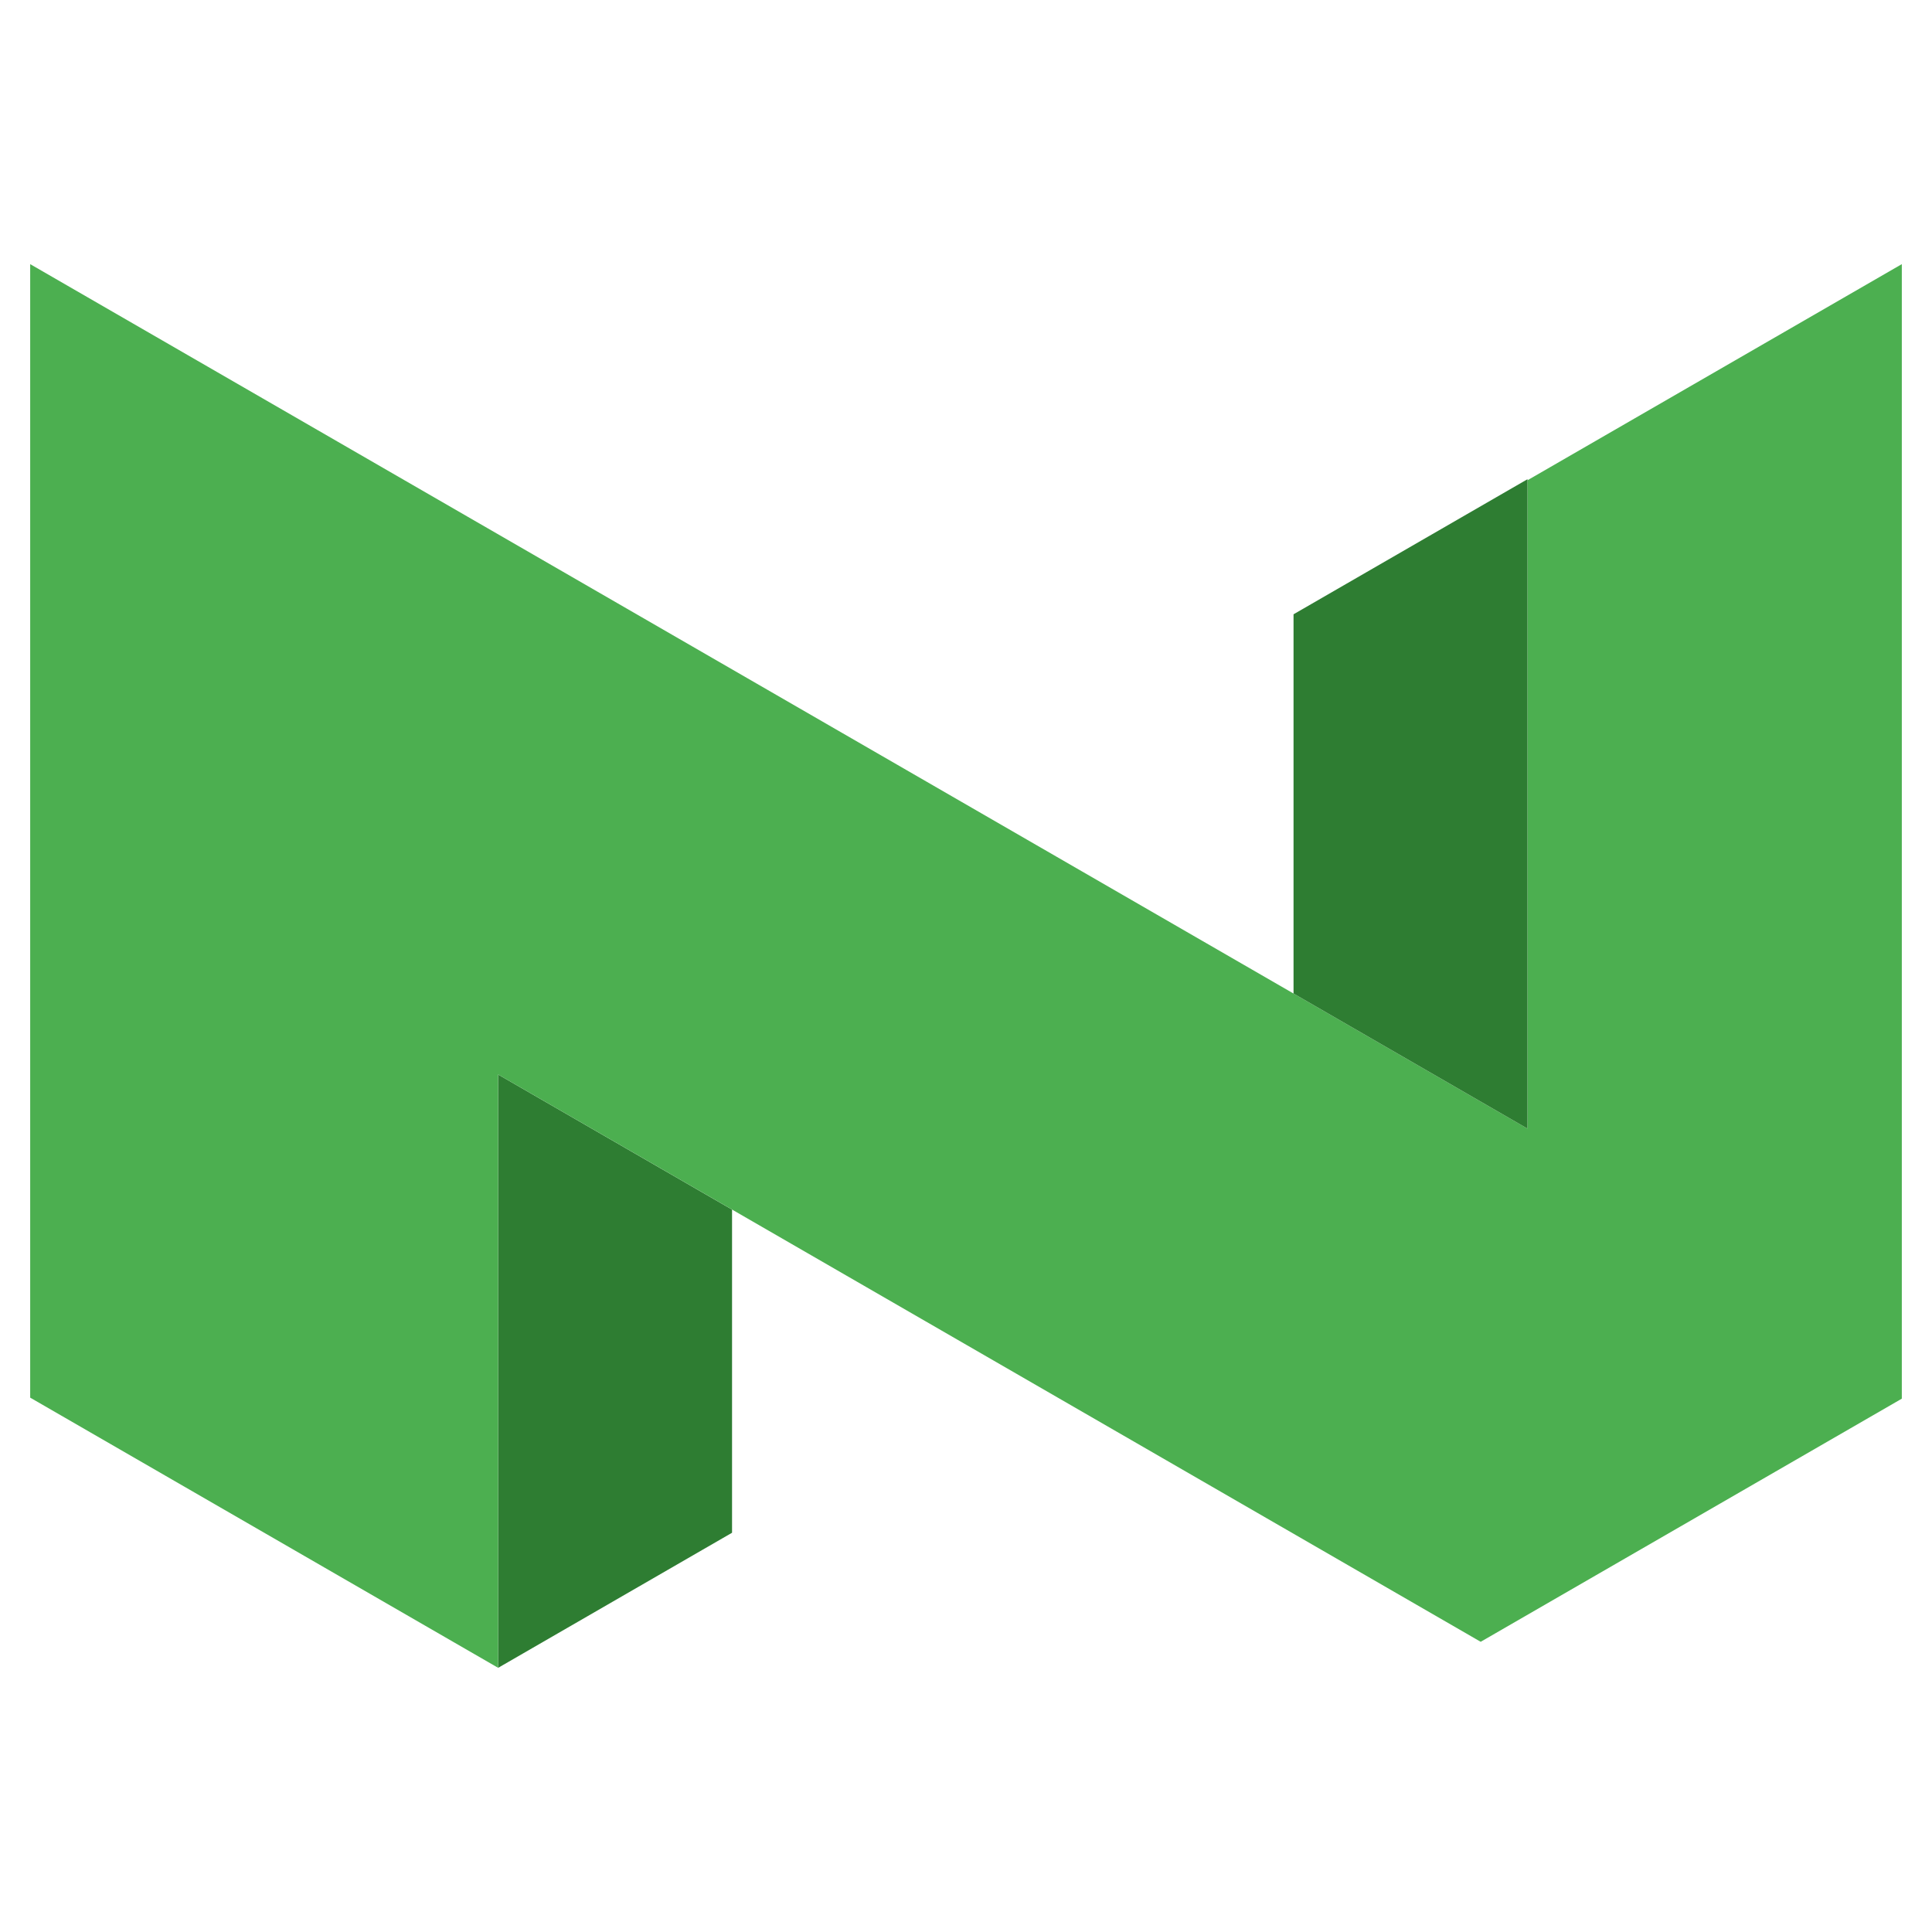
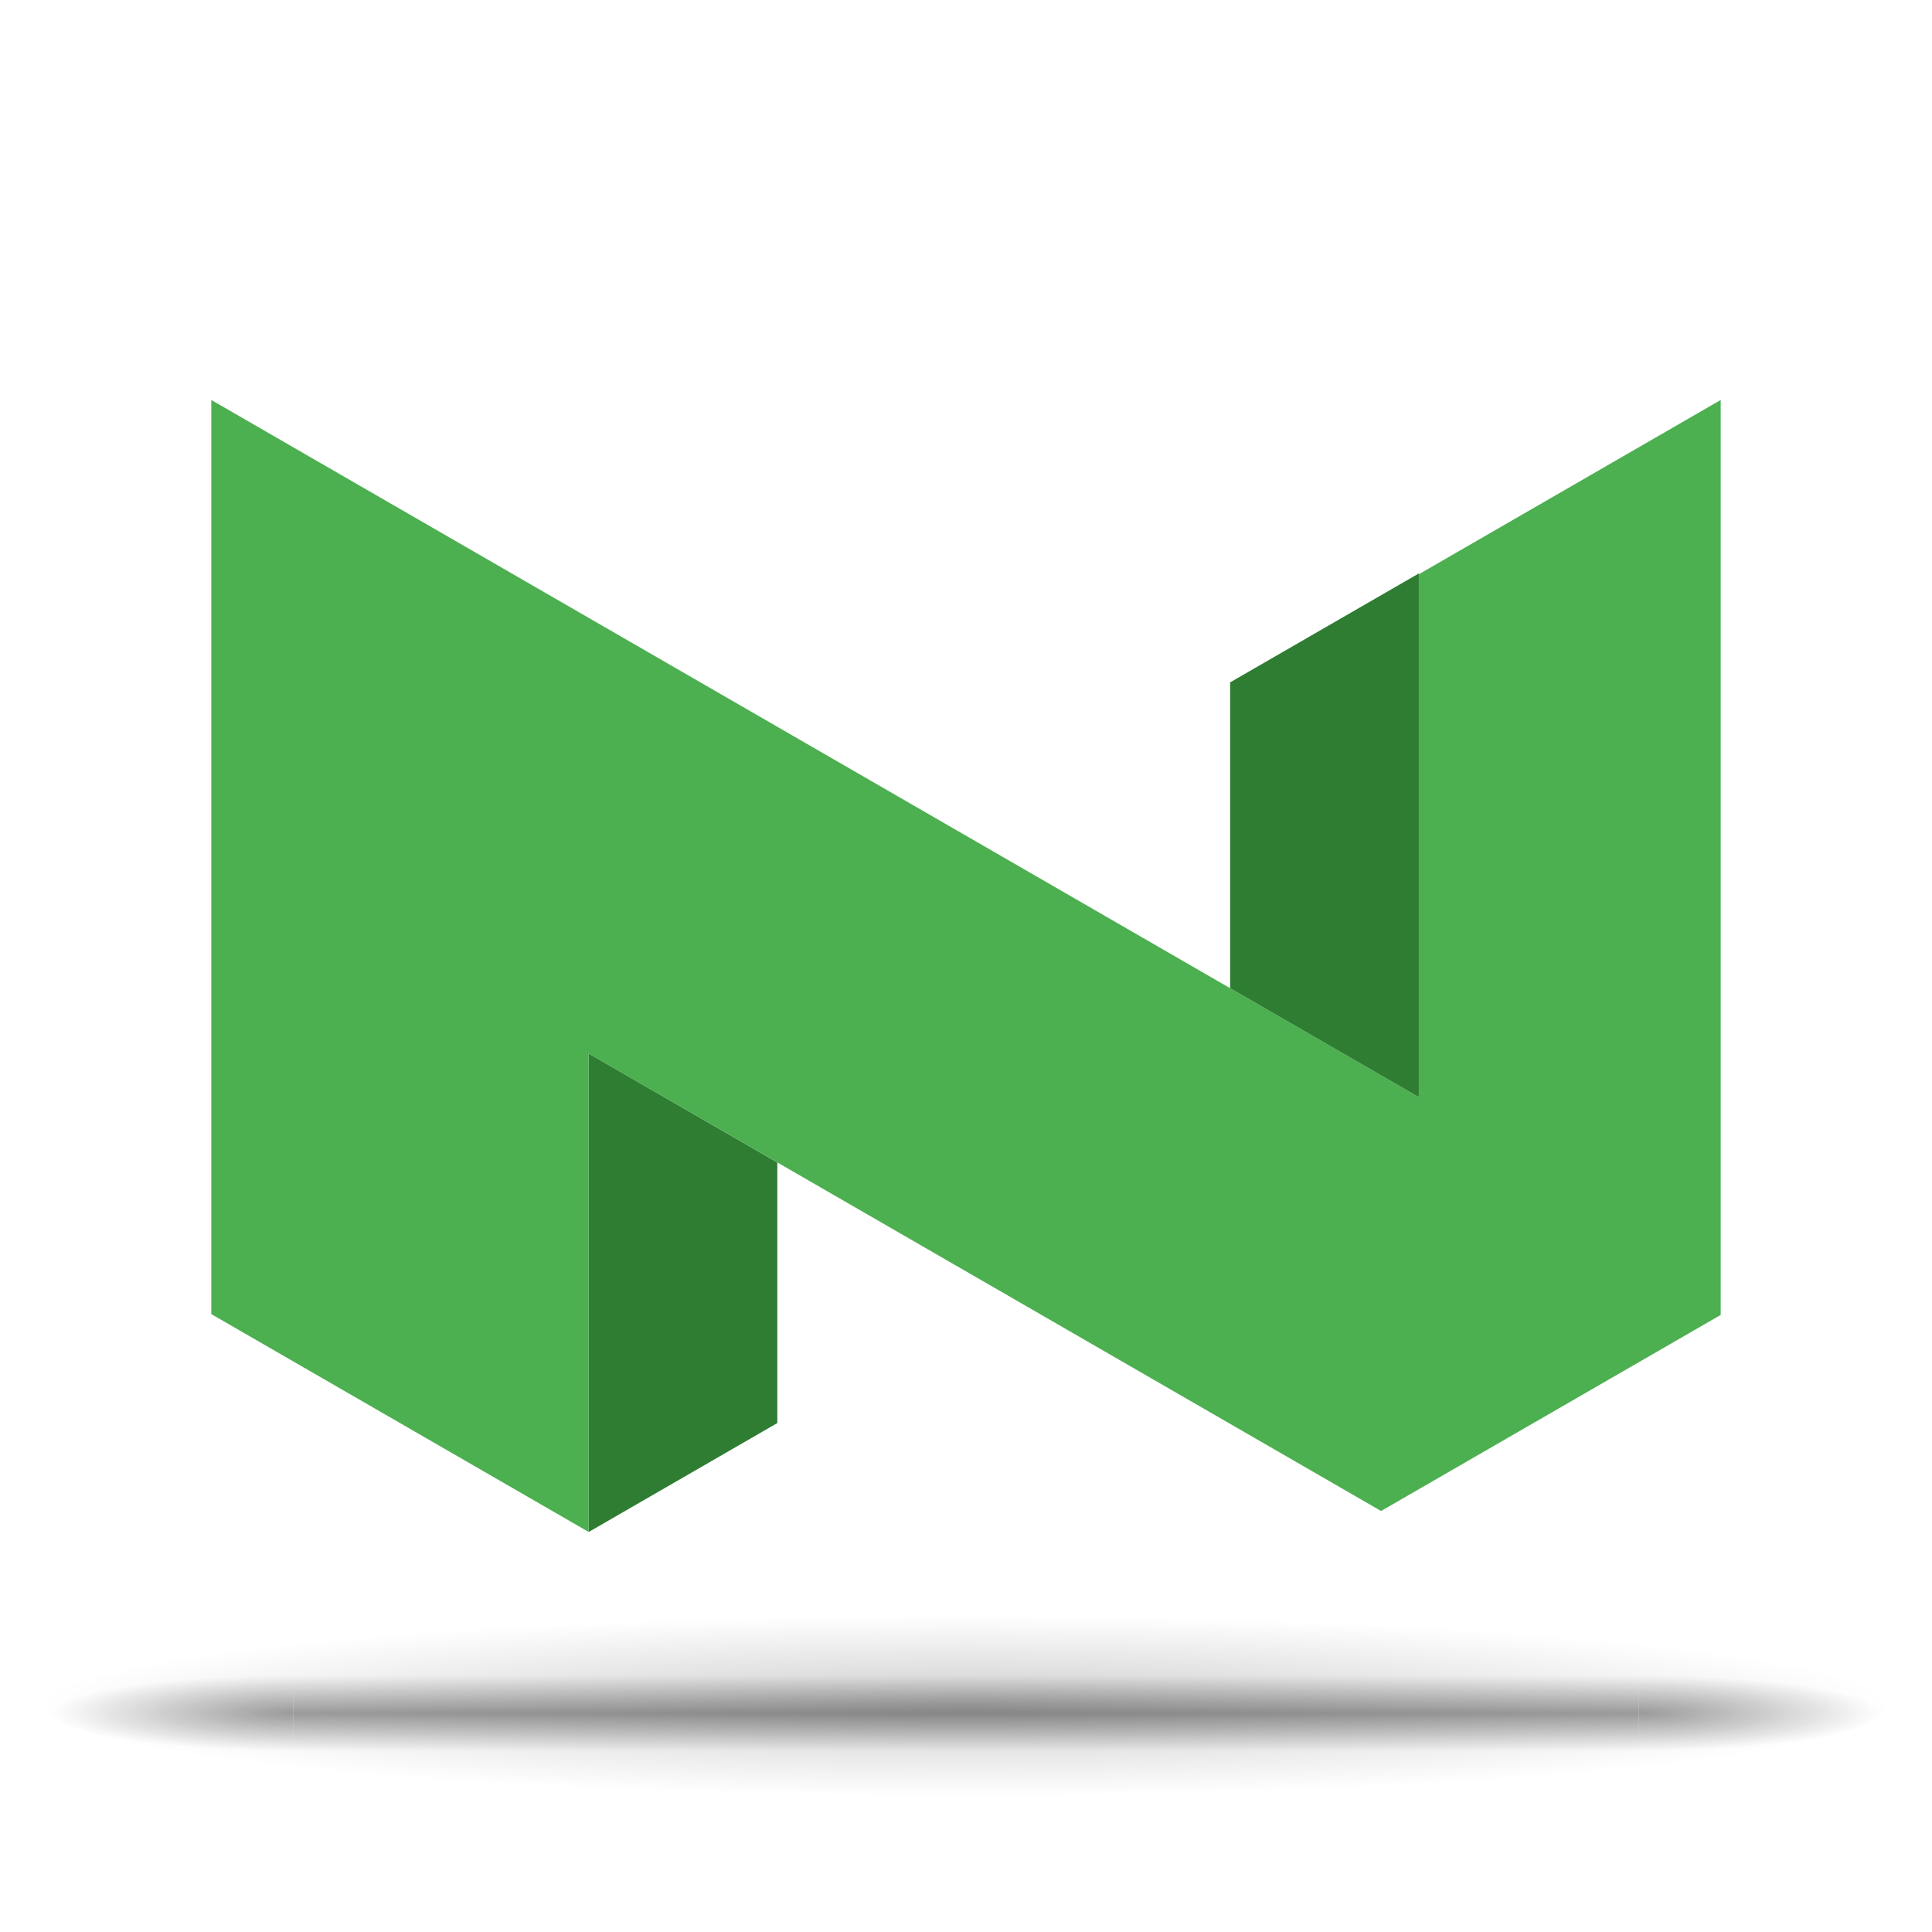
- <svg xmlns="http://www.w3.org/2000/svg" version="1.1" width="128" height="128" viewBox="0 0 128 128" id="svg8">
-   <defs id="defs12" />
-   <g id="g818" transform="matrix(0.62,0,0,0.62,2,31.14)">
+ <svg xmlns="http://www.w3.org/2000/svg" xmlns:xlink="http://www.w3.org/1999/xlink" version="1.1" width="128" height="128" viewBox="0 0 128 128" id="svg8">
+   <defs id="defs12">
+     <radialGradient xlink:href="#linearGradient3811" id="radialGradient5448" gradientUnits="userSpaceOnUse" gradientTransform="matrix(1.74033,0,0,0.1697883,71.01139,101.1303)" cx="-4.029" cy="93.468" fx="-4.029" fy="93.468" r="35.338" />
+     <linearGradient id="linearGradient3811">
+       <stop offset="0" style="stop-color:#000000;stop-opacity:1" id="stop3813" />
+       <stop offset="1" style="stop-color:#000000;stop-opacity:0" id="stop3815" />
+     </linearGradient>
+     <radialGradient gradientTransform="matrix(2.003784,0,0,1.4,27.98813,-17.4)" gradientUnits="userSpaceOnUse" xlink:href="#linearGradient3688-166-749-5" id="radialGradient4093" fy="43.5" fx="4.993" r="2.5" cy="43.5" cx="4.993" />
+     <linearGradient id="linearGradient3688-166-749-5">
+       <stop offset="0" style="stop-color:#181818;stop-opacity:1" id="stop2883-0" />
+       <stop offset="1" style="stop-color:#181818;stop-opacity:0" id="stop2885-5" />
+     </linearGradient>
+     <radialGradient gradientTransform="matrix(2.003784,0,0,1.4,-20.01187,-104.4)" gradientUnits="userSpaceOnUse" xlink:href="#linearGradient3688-166-749-5" id="radialGradient4095" fy="43.5" fx="4.993" r="2.5" cy="43.5" cx="4.993" />
+     <linearGradient gradientUnits="userSpaceOnUse" xlink:href="#linearGradient3702-501-757-0" id="linearGradient4097" y2="39.999" x2="25.058" y1="47.028" x1="25.058" />
+     <linearGradient id="linearGradient3702-501-757-0">
+       <stop offset="0" style="stop-color:#181818;stop-opacity:0" id="stop2895-0" />
+       <stop offset="0.5" style="stop-color:#181818;stop-opacity:1" id="stop2897-2" />
+       <stop offset="1" style="stop-color:#181818;stop-opacity:0" id="stop2899-6" />
+     </linearGradient>
+   </defs>
+   <g transform="translate(1.2e-6,-3.999033)" id="g1145">
+     <path style="color:#000000;display:inline;overflow:visible;visibility:visible;opacity:0.2;fill:url(#radialGradient5448);fill-opacity:1;fill-rule:nonzero;stroke:none;stroke-width:1;marker:none;enable-background:accumulate" id="path3041" d="M 125.5,117 A 61.5,6 0 0 1 2.5,117 61.5,6 0 1 1 125.5,117 Z" />
+     <g transform="matrix(3.18421,0,0,0.7142857,-12.42105,86.42857)" id="g3712" style="opacity:0.4">
+       <rect width="5" height="7" x="38" y="40" id="rect2801-5" style="fill:url(#radialGradient4093);fill-opacity:1;stroke:none" />
+       <rect width="5" height="7" x="-10" y="-47" transform="scale(-1)" id="rect3696-7" style="fill:url(#radialGradient4095);fill-opacity:1;stroke:none" />
+       <rect width="28" height="7" x="10" y="40" id="rect3700-7" style="fill:url(#linearGradient4097);fill-opacity:1;stroke:none" />
+     </g>
+   </g>
+   <g id="g818" transform="matrix(0.5,0,0,0.5,14,37.5)">
    <path style="fill:#2e7d32;fill-opacity:1" id="path4" d="M 50,64.594 V 128 L 75,113.562 V 79.031 Z" />
    <path id="path866" d="M 160,63 V 1.094 L 200,-22 V 99.235 L 155,125.215 50,64.594 v 63.399 L 0,99.125 V -22 l 160,92.376 z" style="fill:#4caf50;fill-opacity:1;stroke:none;stroke-width:1px;stroke-linecap:butt;stroke-linejoin:miter;stroke-opacity:1" />
    <path id="path870" d="M 160,70.376 135,55.942 V 15.417 L 160,0.983 Z" style="fill:#2e7d32;fill-opacity:1;stroke:none;stroke-width:1px;stroke-linecap:butt;stroke-linejoin:miter;stroke-opacity:1" />
  </g>
</svg>
